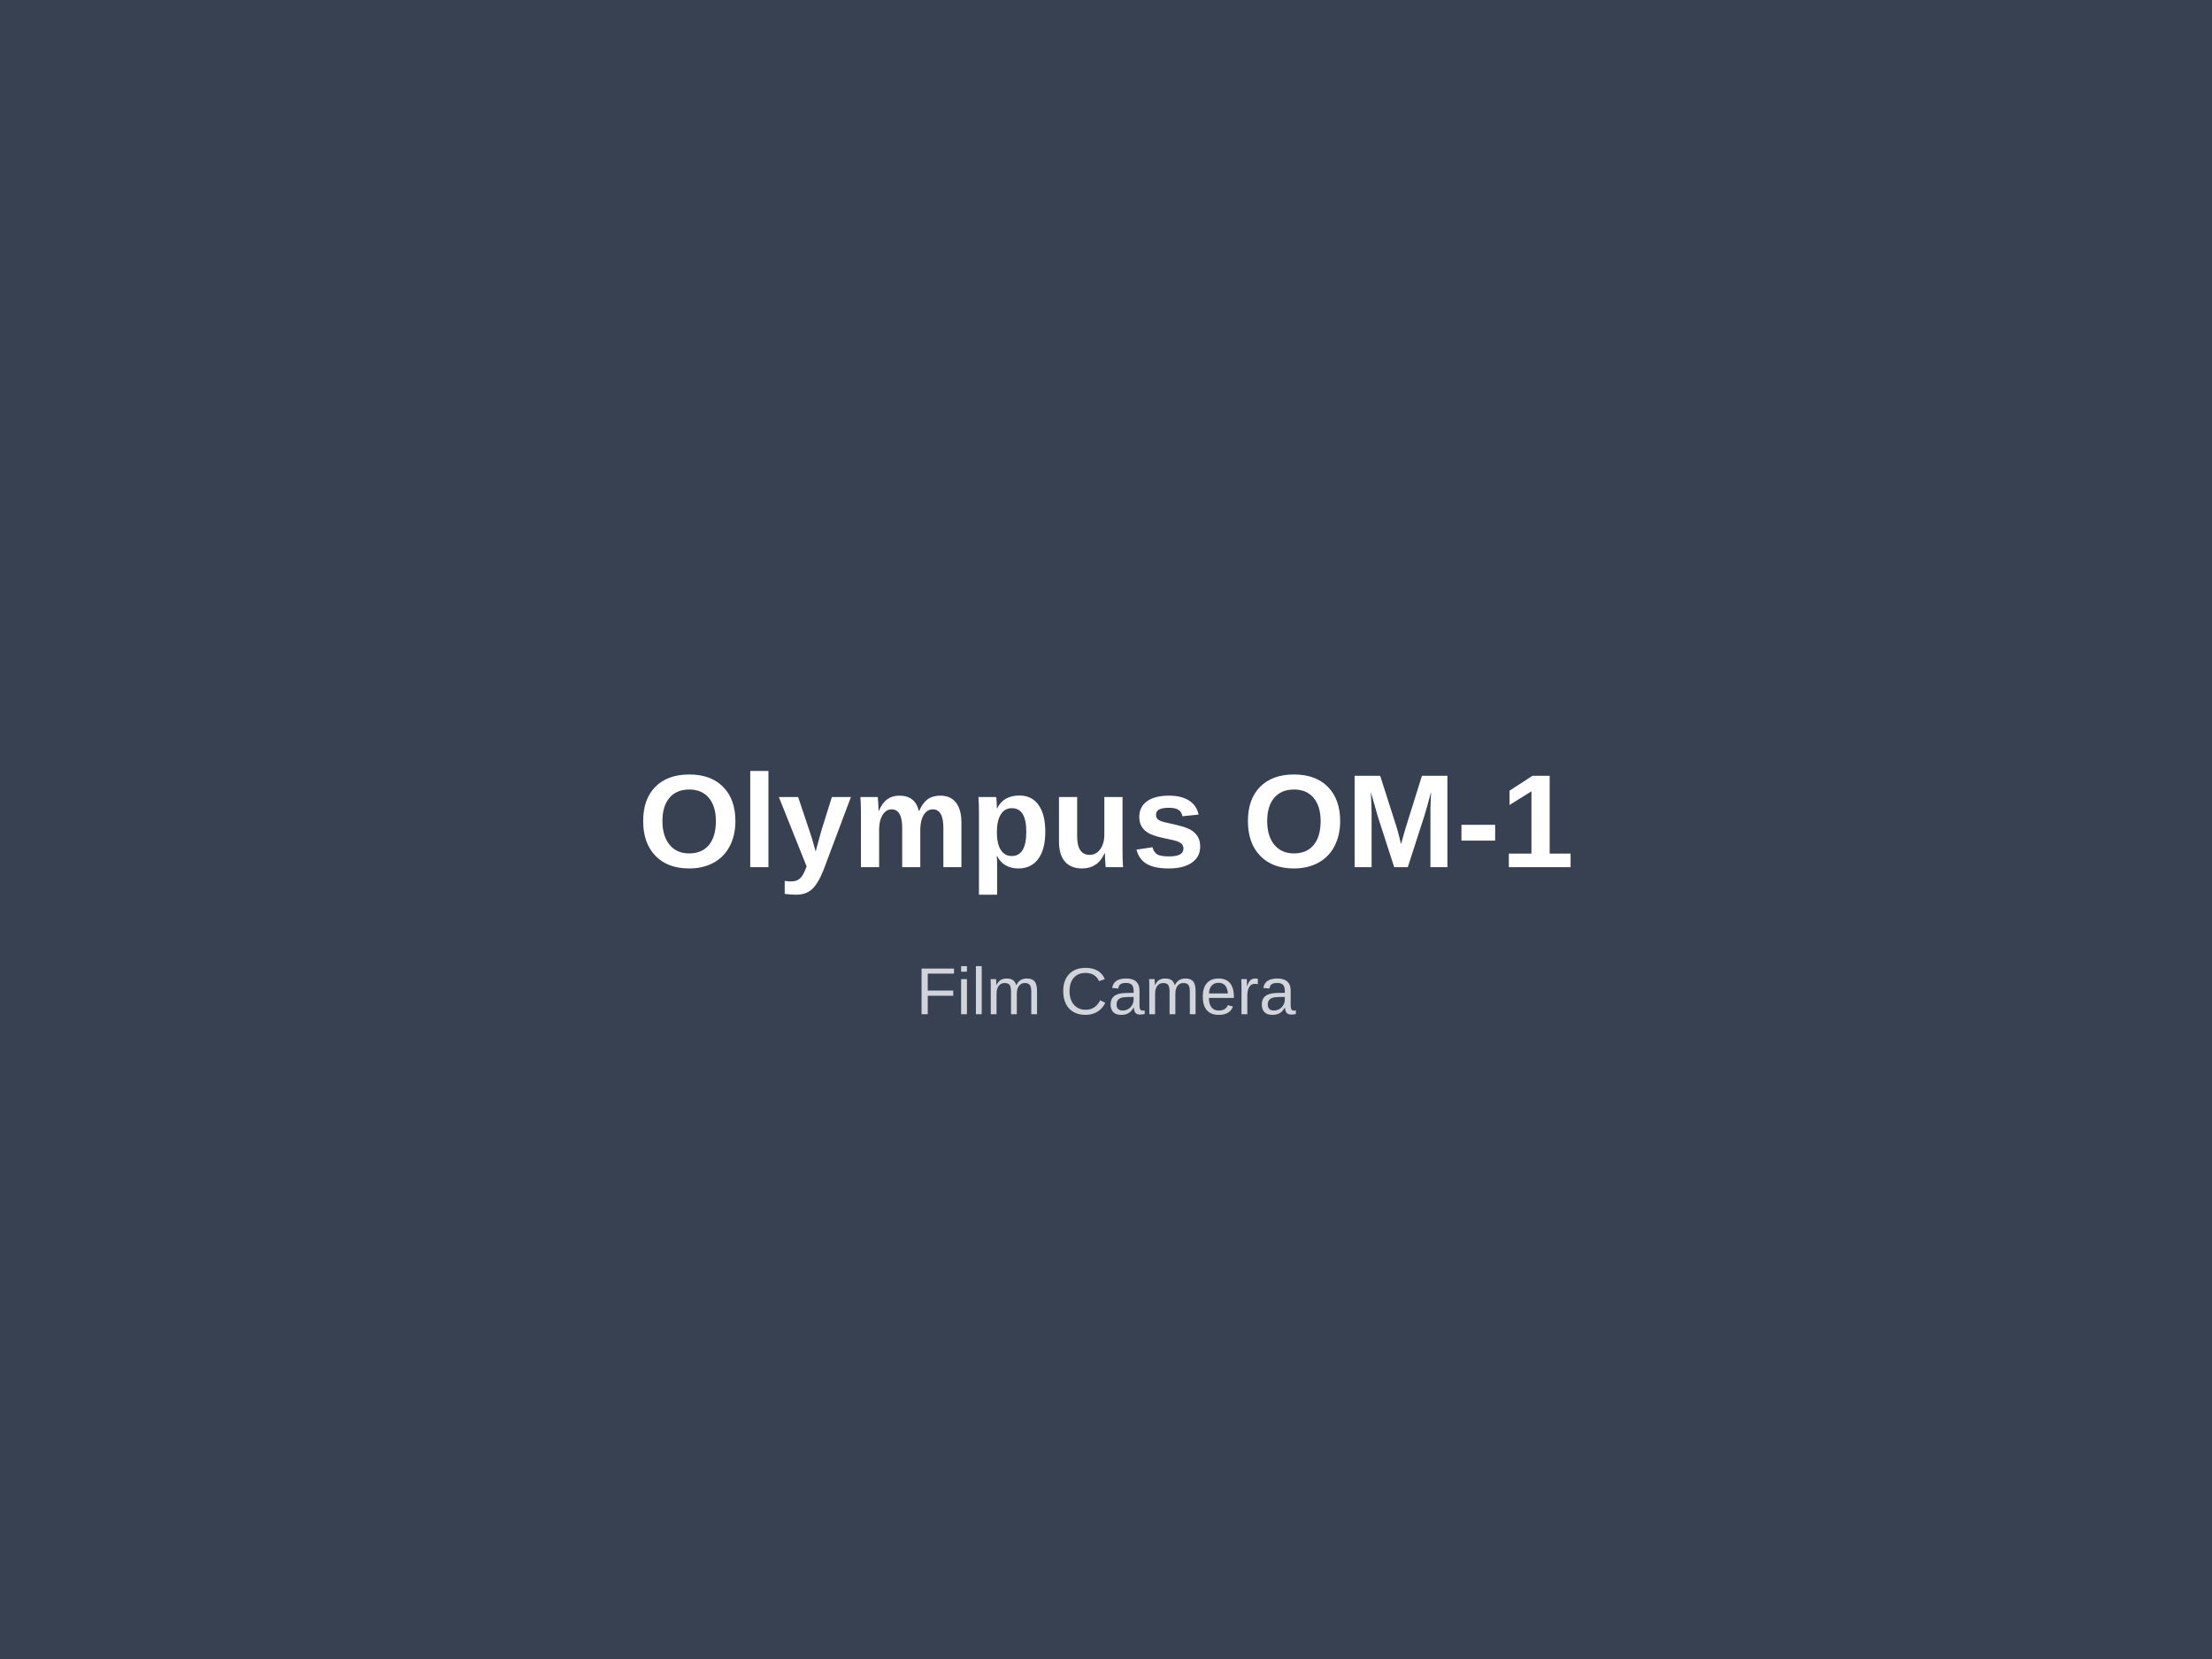
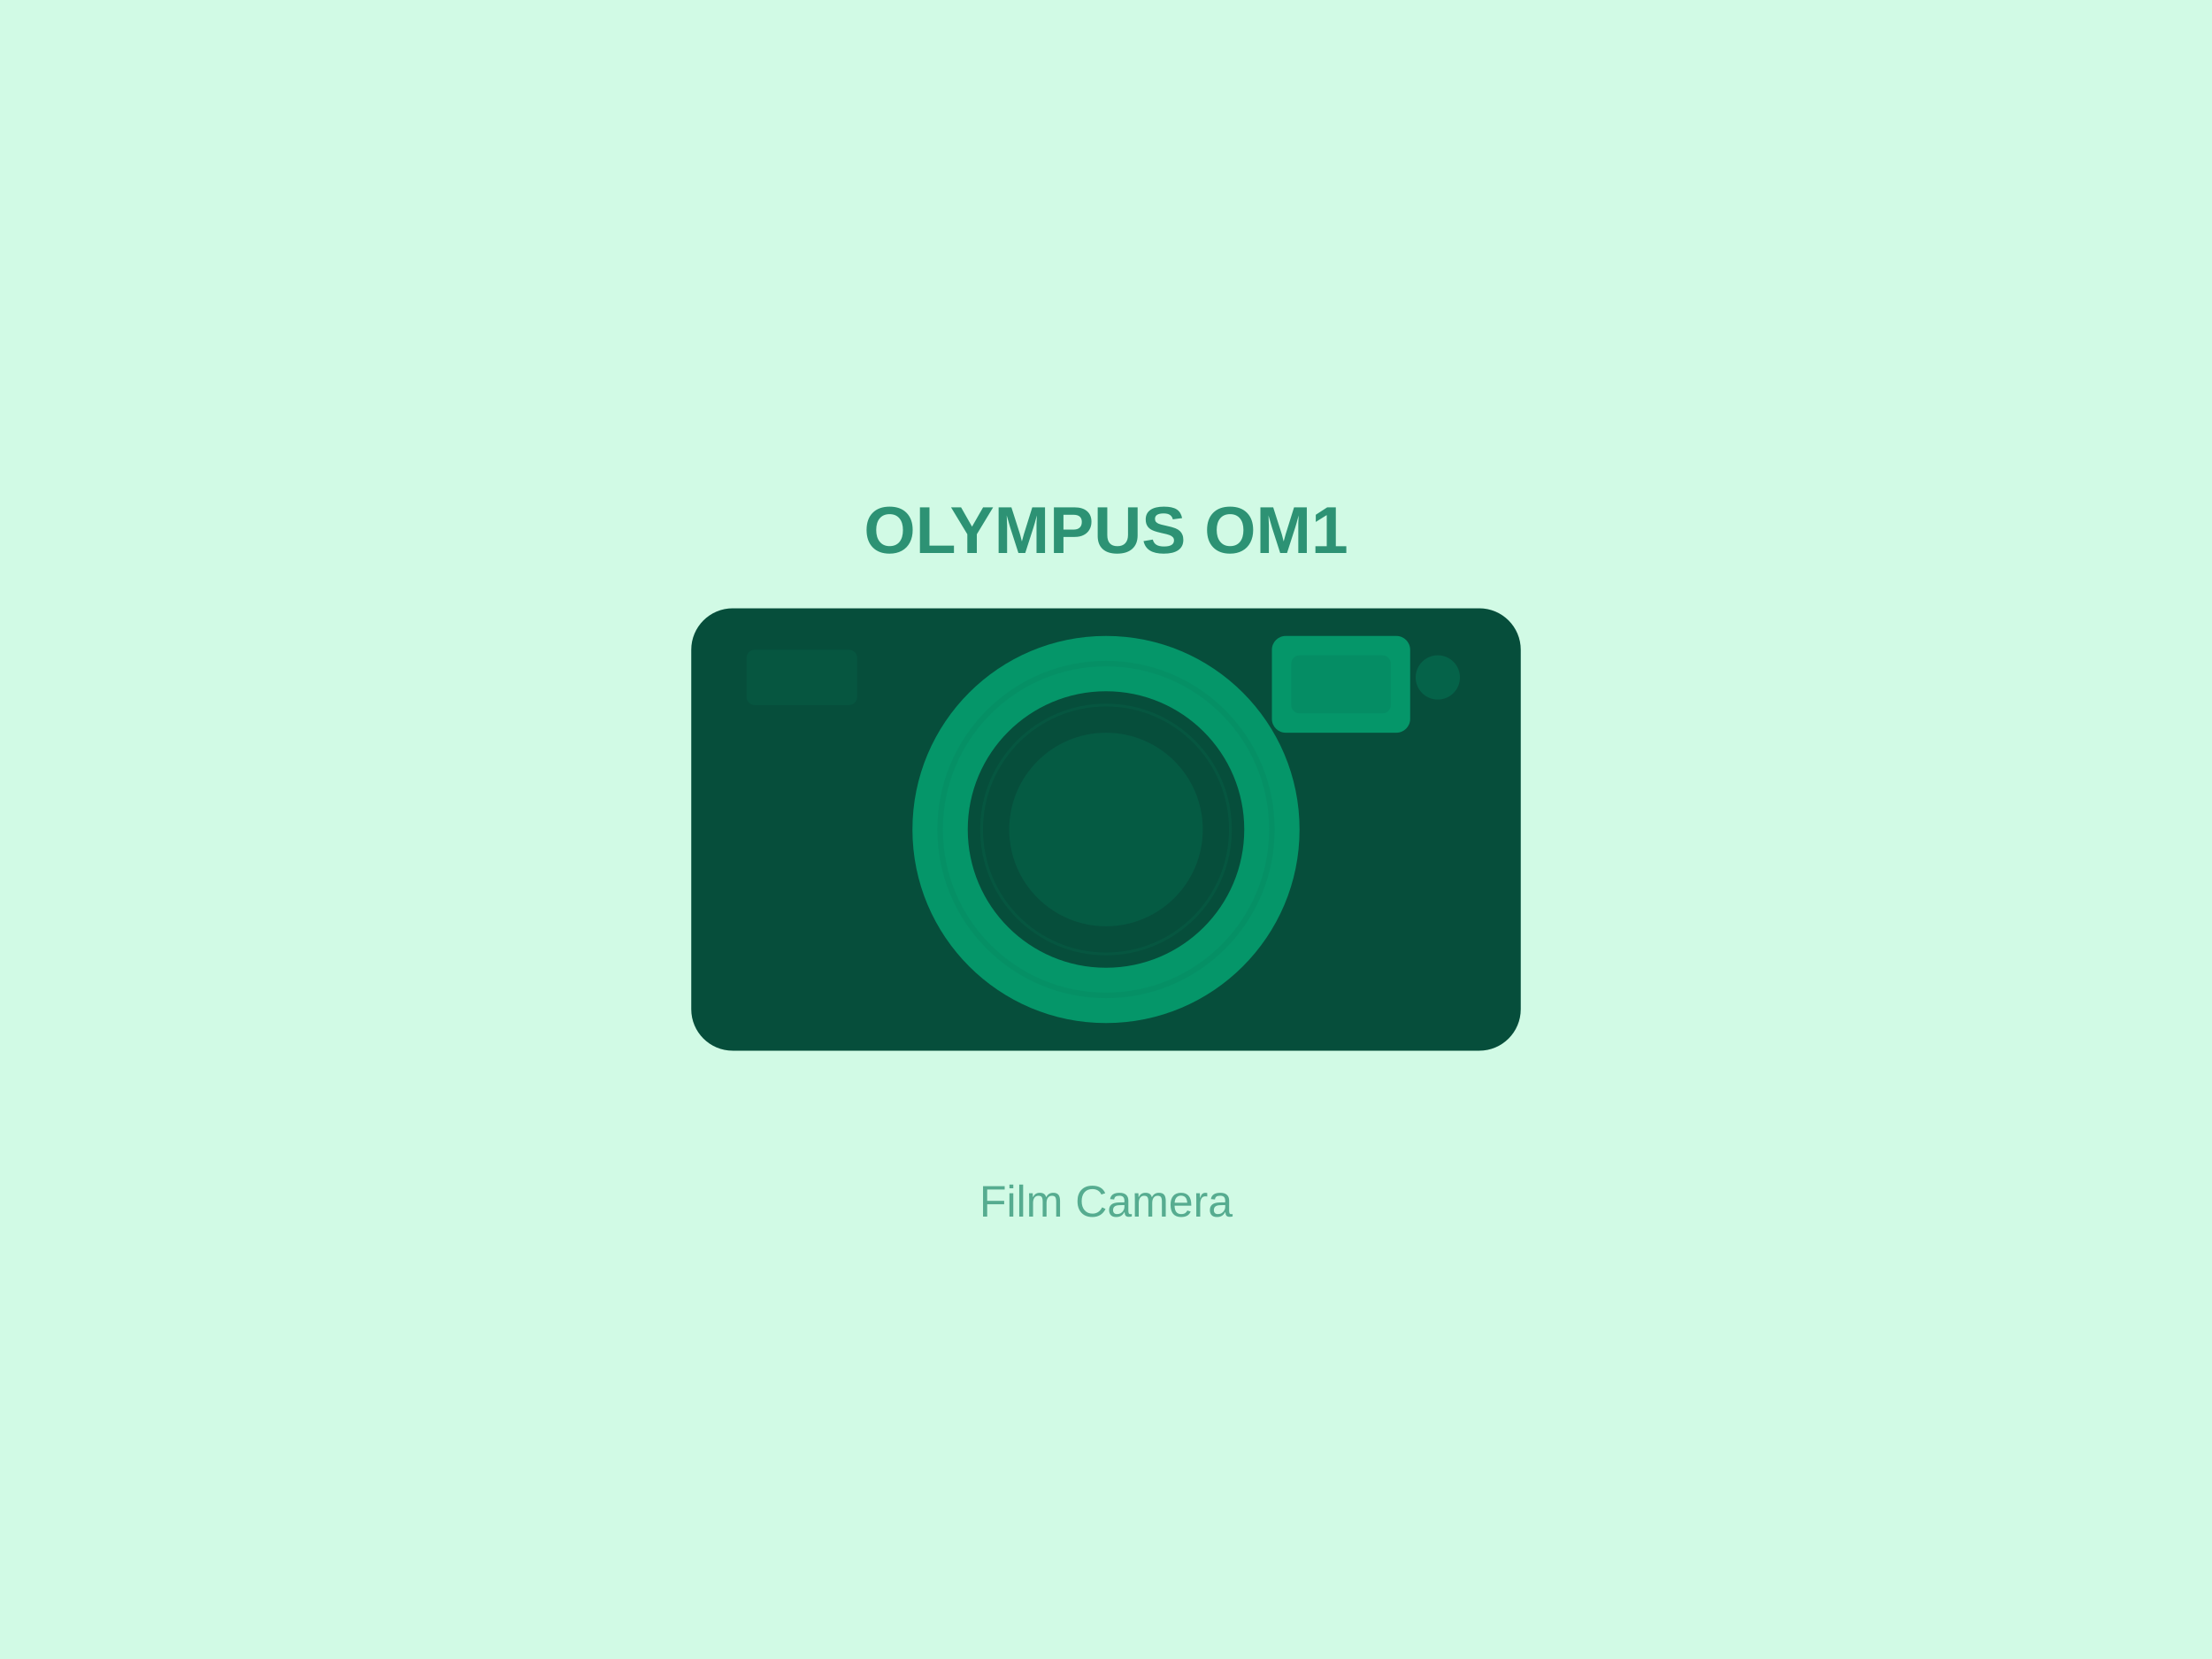
<svg xmlns="http://www.w3.org/2000/svg" width="800" height="600">
-   <rect width="800" height="600" fill="#374151" />
-   <text x="50%" y="50%" font-family="Arial, sans-serif" font-size="48" font-weight="bold" fill="white" text-anchor="middle" dominant-baseline="middle">
-     Olympus OM-1
-   </text>
-   <text x="50%" y="60%" font-family="Arial, sans-serif" font-size="24" fill="#d1d5db" text-anchor="middle" dominant-baseline="middle">
-     Film Camera
-   </text>
+   <rect width="800" height="600" fill="#d1fae5" />
+   <g transform="translate(400, 300)">
+     <rect x="-150" y="-80" width="300" height="160" fill="#064e3b" rx="15" />
+     <circle cx="0" cy="0" r="70" fill="#059669" />
+     <circle cx="0" cy="0" r="50" fill="#064e3b" />
+     <circle cx="0" cy="0" r="35" fill="#047857" opacity="0.3" />
+     <circle cx="0" cy="0" r="60" fill="none" stroke="#047857" stroke-width="2" opacity="0.2" />
+     <circle cx="0" cy="0" r="45" fill="none" stroke="#047857" stroke-width="1" opacity="0.2" />
+     <rect x="60" y="-70" width="50" height="35" fill="#059669" rx="5" />
+     <rect x="67" y="-63" width="36" height="21" fill="#047857" opacity="0.3" rx="3" />
+     <circle cx="120" cy="-55" r="8" fill="#047857" opacity="0.5" />
+     <rect x="-130" y="-65" width="40" height="20" fill="#047857" opacity="0.2" rx="3" />
+     <text x="0" y="-100" font-family="Arial, sans-serif" font-size="24" fill="#047857" text-anchor="middle" font-weight="bold" opacity="0.8">OLYMPUS OM1</text>
+     <text x="0" y="140" font-family="Arial, sans-serif" font-size="16" fill="#047857" text-anchor="middle" opacity="0.6">Film Camera</text>
+   </g>
</svg>
